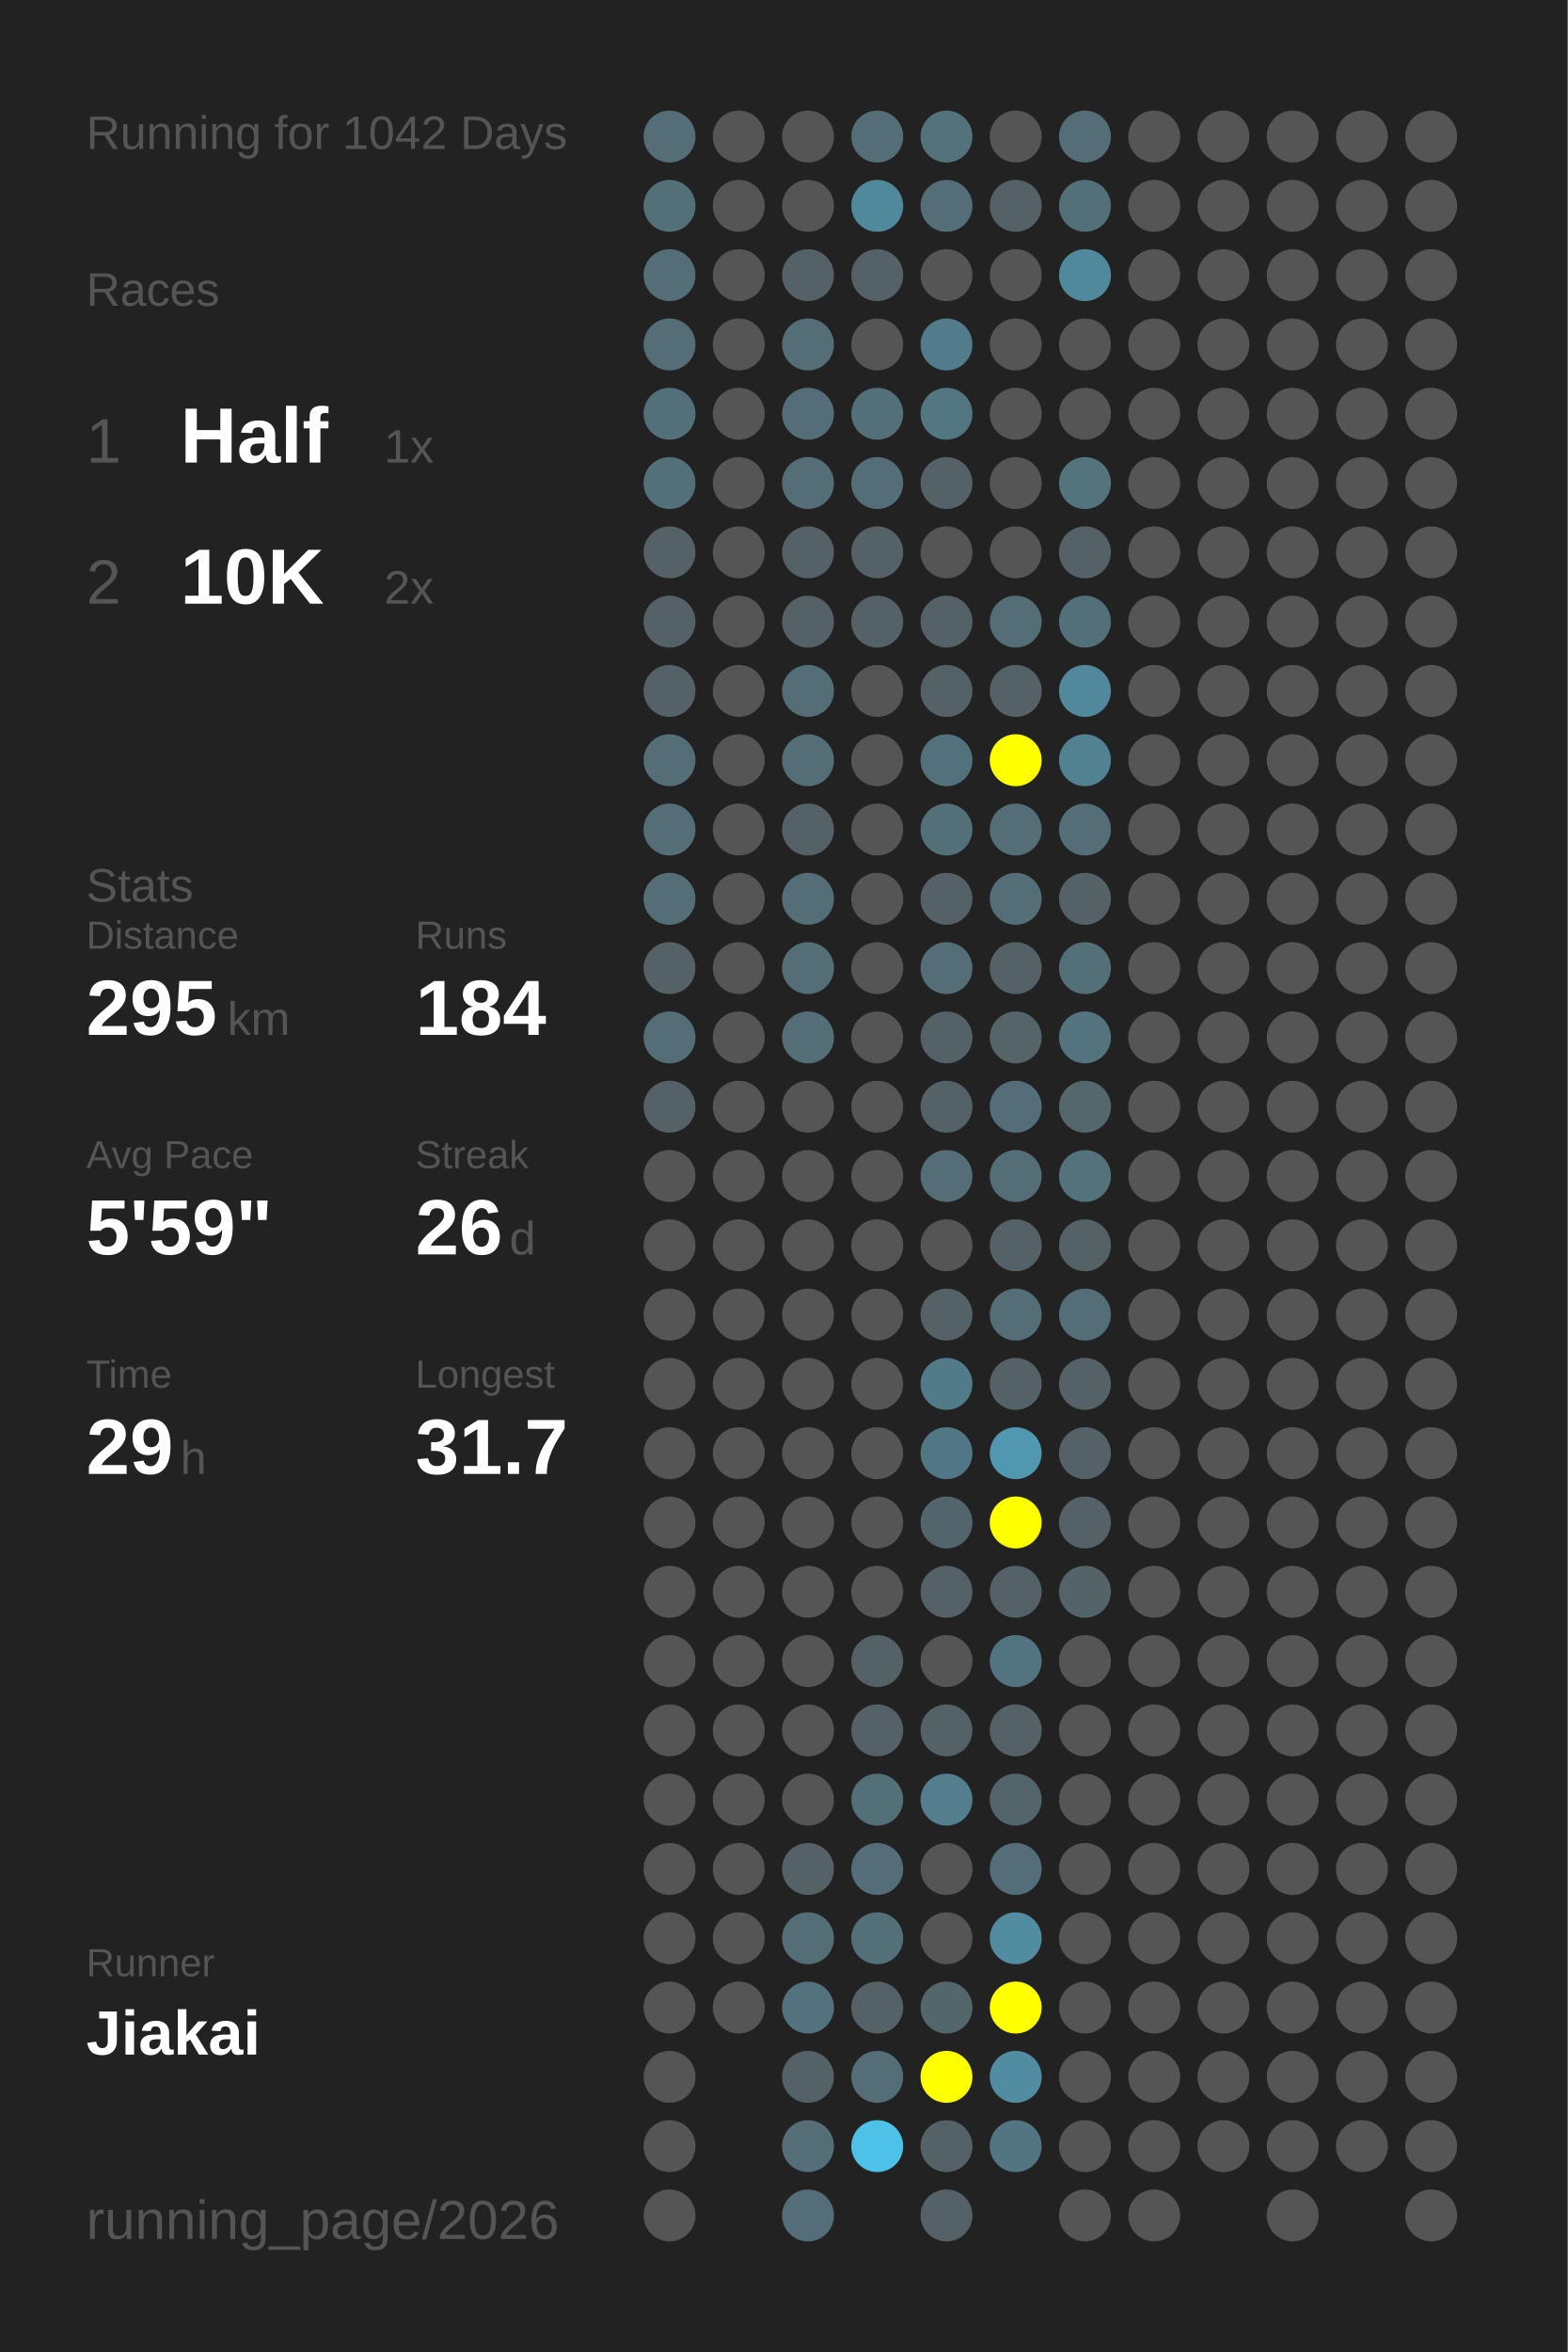
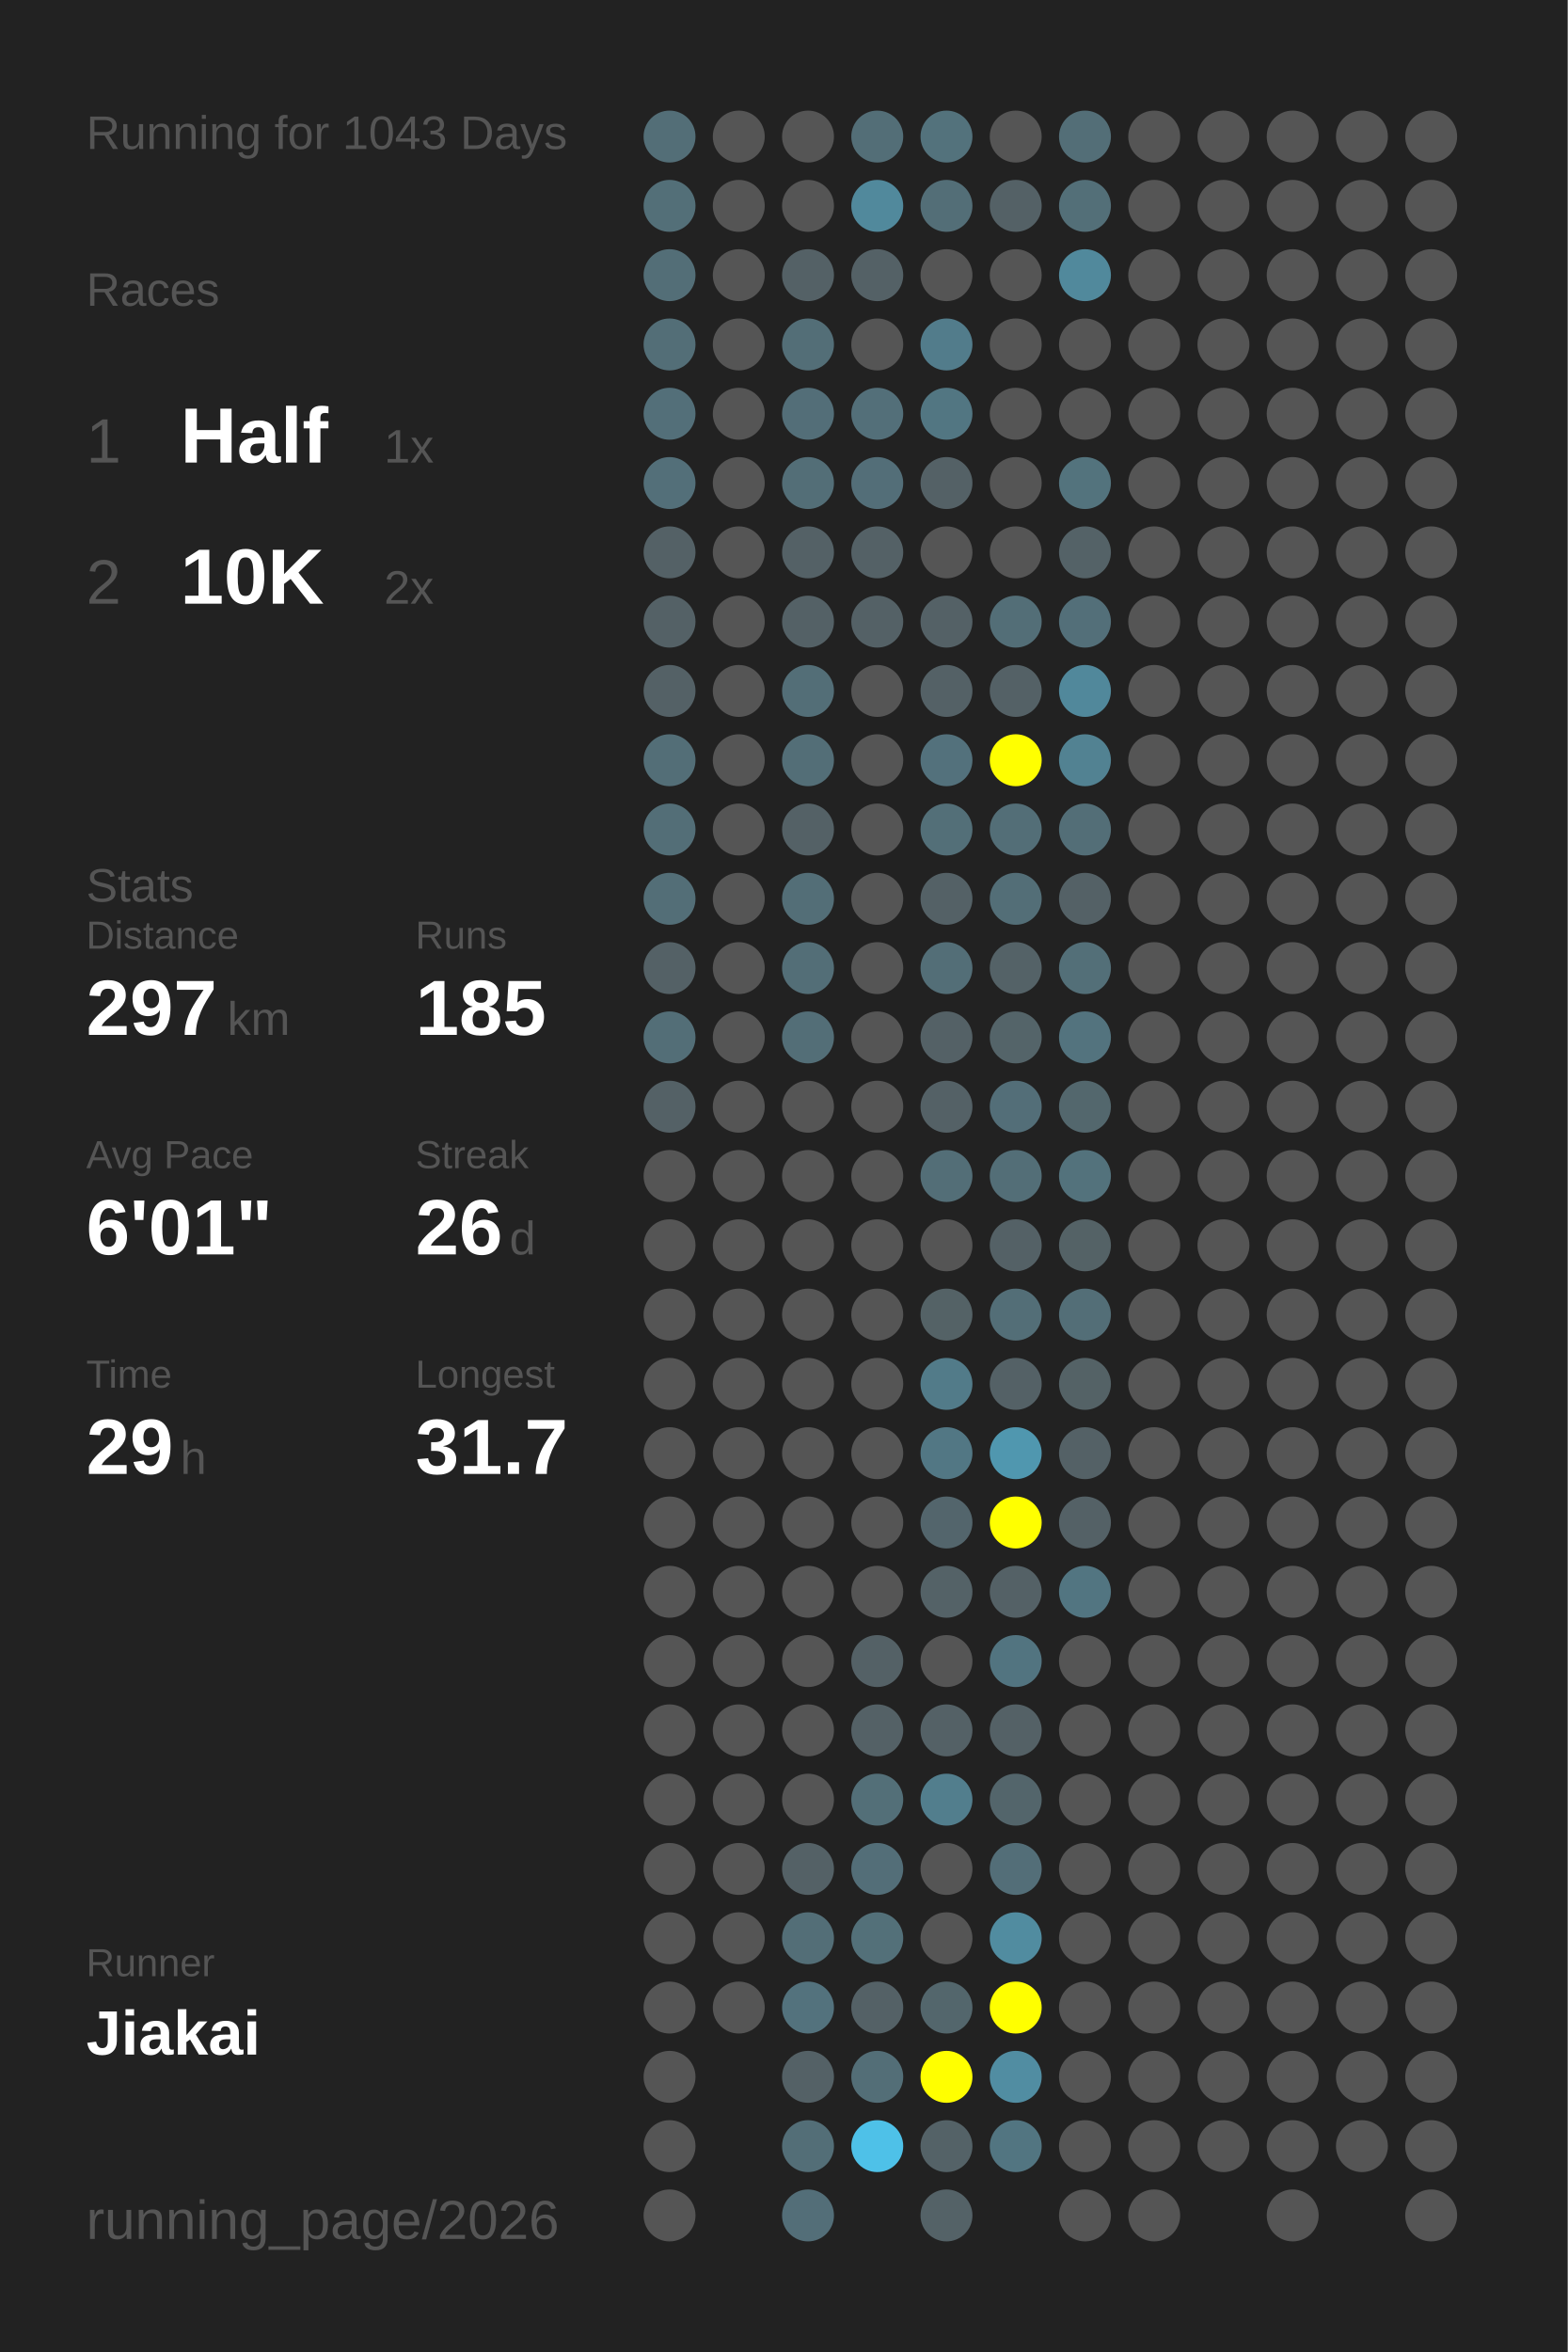
<svg xmlns="http://www.w3.org/2000/svg" baseProfile="full" height="300mm" version="1.1" viewBox="0,0,200,300" width="200mm">
  <defs />
  <rect fill="#222222" height="300" width="200" x="0" y="0" />
-   <text fill="#555555" style="font-size:6px; font-family:Arial;" x="11" y="19">Running for 1042 Days</text>
+   <text fill="#555555" style="font-size:6px; font-family:Arial;" x="11" y="19">Running for 1043 Days</text>
  <text fill="#555555" style="font-size:6px; font-family:Arial;" x="11" y="39">Races</text>
  <text fill="#555555" style="font-size:8px; font-family:Arial;" x="11" y="59">1</text>
  <text fill="#FFFFFF" style="font-size:10px; font-family:Arial; font-weight:bold;" x="23" y="59">Half</text>
  <text fill="#555555" style="font-size:6px; font-family:Arial;" x="49" y="59">1x</text>
  <text fill="#555555" style="font-size:8px; font-family:Arial;" x="11" y="77">2</text>
  <text fill="#FFFFFF" style="font-size:10px; font-family:Arial; font-weight:bold;" x="23" y="77">10K</text>
  <text fill="#555555" style="font-size:6px; font-family:Arial;" x="49" y="77">2x</text>
  <text fill="#555555" style="font-size:6px; font-family:Arial;" x="11" y="115">Stats</text>
  <text fill="#555555" style="font-size:5px; font-family:Arial;" x="11" y="121">Distance</text>
-   <text fill="#FFFFFF" style="font-size:10px; font-family:Arial; font-weight:bold;" x="11" y="132">295</text>
+   <text fill="#FFFFFF" style="font-size:10px; font-family:Arial; font-weight:bold;" x="11" y="132">297</text>
  <text fill="#555555" style="font-size:6px; font-family:Arial;" x="29" y="132">km</text>
  <text fill="#555555" style="font-size:5px; font-family:Arial;" x="53" y="121">Runs</text>
-   <text fill="#FFFFFF" style="font-size:10px; font-family:Arial; font-weight:bold;" x="53" y="132">184</text>
+   <text fill="#FFFFFF" style="font-size:10px; font-family:Arial; font-weight:bold;" x="53" y="132">185</text>
  <text fill="#555555" style="font-size:5px; font-family:Arial;" x="11" y="149">Avg Pace</text>
-   <text fill="#FFFFFF" style="font-size:10px; font-family:Arial; font-weight:bold;" x="11" y="160">5'59"</text>
+   <text fill="#FFFFFF" style="font-size:10px; font-family:Arial; font-weight:bold;" x="11" y="160">6'01"</text>
  <text fill="#555555" style="font-size:5px; font-family:Arial;" x="53" y="149">Streak</text>
  <text fill="#FFFFFF" style="font-size:10px; font-family:Arial; font-weight:bold;" x="53" y="160">26</text>
  <text fill="#555555" style="font-size:6px; font-family:Arial;" x="65" y="160">d</text>
  <text fill="#555555" style="font-size:5px; font-family:Arial;" x="11" y="177">Time</text>
  <text fill="#FFFFFF" style="font-size:10px; font-family:Arial; font-weight:bold;" x="11" y="188">29</text>
  <text fill="#555555" style="font-size:6px; font-family:Arial;" x="23" y="188">h</text>
  <text fill="#555555" style="font-size:5px; font-family:Arial;" x="53" y="177">Longest</text>
  <text fill="#FFFFFF" style="font-size:10px; font-family:Arial; font-weight:bold;" x="53" y="188">31.7</text>
  <text fill="#555555" style="font-size:5px; font-family:Arial;" x="11" y="252.065">Runner</text>
  <text fill="#FFFFFF" style="font-size:8px; font-family:Arial; font-weight:bold;" x="11" y="262.065">Jiakai</text>
  <text fill="#555555" style="font-size:7px; font-family:Arial;" x="11" y="285.581">running_page/2026</text>
  <circle cx="85.417" cy="17.419" fill="#536e77" r="3.312" />
  <circle cx="85.417" cy="26.258" fill="#536f78" r="3.312" />
  <circle cx="85.417" cy="35.097" fill="#536e77" r="3.312" />
  <circle cx="85.417" cy="43.935" fill="#536e77" r="3.312" />
  <circle cx="85.417" cy="52.774" fill="#536f79" r="3.312" />
  <circle cx="85.417" cy="61.613" fill="#536f79" r="3.312" />
  <circle cx="85.417" cy="70.452" fill="#546166" r="3.312" />
  <circle cx="85.417" cy="79.29" fill="#546166" r="3.312" />
  <circle cx="85.417" cy="88.129" fill="#546166" r="3.312" />
  <circle cx="85.417" cy="96.968" fill="#536e77" r="3.312" />
  <circle cx="85.417" cy="105.806" fill="#536e77" r="3.312" />
  <circle cx="85.417" cy="114.645" fill="#536e77" r="3.312" />
  <circle cx="85.417" cy="123.484" fill="#546166" r="3.312" />
  <circle cx="85.417" cy="132.323" fill="#536e77" r="3.312" />
  <circle cx="85.417" cy="141.161" fill="#546166" r="3.312" />
  <circle cx="85.417" cy="150" fill="#555555" r="3.312" />
  <circle cx="85.417" cy="158.839" fill="#555555" r="3.312" />
  <circle cx="85.417" cy="167.677" fill="#555555" r="3.312" />
  <circle cx="85.417" cy="176.516" fill="#555555" r="3.312" />
  <circle cx="85.417" cy="185.355" fill="#555555" r="3.312" />
  <circle cx="85.417" cy="194.194" fill="#555555" r="3.312" />
  <circle cx="85.417" cy="203.032" fill="#555555" r="3.312" />
  <circle cx="85.417" cy="211.871" fill="#555555" r="3.312" />
  <circle cx="85.417" cy="220.71" fill="#555555" r="3.312" />
  <circle cx="85.417" cy="229.548" fill="#555555" r="3.312" />
  <circle cx="85.417" cy="238.387" fill="#555555" r="3.312" />
  <circle cx="85.417" cy="247.226" fill="#555555" r="3.312" />
  <circle cx="85.417" cy="256.065" fill="#555555" r="3.312" />
  <circle cx="85.417" cy="264.903" fill="#555555" r="3.312" />
  <circle cx="85.417" cy="273.742" fill="#555555" r="3.312" />
  <circle cx="85.417" cy="282.581" fill="#555555" r="3.312" />
  <circle cx="94.25" cy="17.419" fill="#555555" r="3.312" />
  <circle cx="94.25" cy="26.258" fill="#555555" r="3.312" />
  <circle cx="94.25" cy="35.097" fill="#555555" r="3.312" />
  <circle cx="94.25" cy="43.935" fill="#555555" r="3.312" />
  <circle cx="94.25" cy="52.774" fill="#555555" r="3.312" />
  <circle cx="94.25" cy="61.613" fill="#555555" r="3.312" />
  <circle cx="94.25" cy="70.452" fill="#555555" r="3.312" />
  <circle cx="94.25" cy="79.29" fill="#555555" r="3.312" />
  <circle cx="94.25" cy="88.129" fill="#555555" r="3.312" />
  <circle cx="94.25" cy="96.968" fill="#555555" r="3.312" />
  <circle cx="94.25" cy="105.806" fill="#555555" r="3.312" />
  <circle cx="94.25" cy="114.645" fill="#555555" r="3.312" />
  <circle cx="94.25" cy="123.484" fill="#555555" r="3.312" />
  <circle cx="94.25" cy="132.323" fill="#555555" r="3.312" />
  <circle cx="94.25" cy="141.161" fill="#555555" r="3.312" />
  <circle cx="94.25" cy="150" fill="#555555" r="3.312" />
  <circle cx="94.25" cy="158.839" fill="#555555" r="3.312" />
  <circle cx="94.25" cy="167.677" fill="#555555" r="3.312" />
  <circle cx="94.25" cy="176.516" fill="#555555" r="3.312" />
  <circle cx="94.25" cy="185.355" fill="#555555" r="3.312" />
  <circle cx="94.25" cy="194.194" fill="#555555" r="3.312" />
  <circle cx="94.25" cy="203.032" fill="#555555" r="3.312" />
  <circle cx="94.25" cy="211.871" fill="#555555" r="3.312" />
  <circle cx="94.25" cy="220.71" fill="#555555" r="3.312" />
  <circle cx="94.25" cy="229.548" fill="#555555" r="3.312" />
  <circle cx="94.25" cy="238.387" fill="#555555" r="3.312" />
  <circle cx="94.25" cy="247.226" fill="#555555" r="3.312" />
  <circle cx="94.25" cy="256.065" fill="#555555" r="3.312" />
  <circle cx="103.083" cy="17.419" fill="#555555" r="3.312" />
  <circle cx="103.083" cy="26.258" fill="#555555" r="3.312" />
  <circle cx="103.083" cy="35.097" fill="#546166" r="3.312" />
  <circle cx="103.083" cy="43.935" fill="#536e77" r="3.312" />
  <circle cx="103.083" cy="52.774" fill="#536e78" r="3.312" />
  <circle cx="103.083" cy="61.613" fill="#536e77" r="3.312" />
  <circle cx="103.083" cy="70.452" fill="#546166" r="3.312" />
  <circle cx="103.083" cy="79.29" fill="#546166" r="3.312" />
  <circle cx="103.083" cy="88.129" fill="#536e77" r="3.312" />
  <circle cx="103.083" cy="96.968" fill="#536e77" r="3.312" />
  <circle cx="103.083" cy="105.806" fill="#546166" r="3.312" />
  <circle cx="103.083" cy="114.645" fill="#536e77" r="3.312" />
  <circle cx="103.083" cy="123.484" fill="#536e77" r="3.312" />
  <circle cx="103.083" cy="132.323" fill="#536e77" r="3.312" />
  <circle cx="103.083" cy="141.161" fill="#555555" r="3.312" />
  <circle cx="103.083" cy="150" fill="#555555" r="3.312" />
  <circle cx="103.083" cy="158.839" fill="#555555" r="3.312" />
  <circle cx="103.083" cy="167.677" fill="#555555" r="3.312" />
  <circle cx="103.083" cy="176.516" fill="#555555" r="3.312" />
  <circle cx="103.083" cy="185.355" fill="#555555" r="3.312" />
  <circle cx="103.083" cy="194.194" fill="#555555" r="3.312" />
  <circle cx="103.083" cy="203.032" fill="#555555" r="3.312" />
  <circle cx="103.083" cy="211.871" fill="#555555" r="3.312" />
  <circle cx="103.083" cy="220.71" fill="#555555" r="3.312" />
  <circle cx="103.083" cy="229.548" fill="#555555" r="3.312" />
  <circle cx="103.083" cy="238.387" fill="#546166" r="3.312" />
  <circle cx="103.083" cy="247.226" fill="#536e77" r="3.312" />
  <circle cx="103.083" cy="256.065" fill="#53727d" r="3.312" />
  <circle cx="103.083" cy="264.903" fill="#546166" r="3.312" />
  <circle cx="103.083" cy="273.742" fill="#536e77" r="3.312" />
  <circle cx="103.083" cy="282.581" fill="#536e78" r="3.312" />
  <circle cx="111.917" cy="17.419" fill="#536e77" r="3.312" />
  <circle cx="111.917" cy="26.258" fill="#51899c" r="3.312" />
  <circle cx="111.917" cy="35.097" fill="#546166" r="3.312" />
  <circle cx="111.917" cy="43.935" fill="#555555" r="3.312" />
  <circle cx="111.917" cy="52.774" fill="#536f79" r="3.312" />
  <circle cx="111.917" cy="61.613" fill="#536e78" r="3.312" />
  <circle cx="111.917" cy="70.452" fill="#546166" r="3.312" />
  <circle cx="111.917" cy="79.29" fill="#546166" r="3.312" />
  <circle cx="111.917" cy="88.129" fill="#555555" r="3.312" />
  <circle cx="111.917" cy="96.968" fill="#555555" r="3.312" />
  <circle cx="111.917" cy="105.806" fill="#555555" r="3.312" />
  <circle cx="111.917" cy="114.645" fill="#555555" r="3.312" />
  <circle cx="111.917" cy="123.484" fill="#555555" r="3.312" />
  <circle cx="111.917" cy="132.323" fill="#555555" r="3.312" />
  <circle cx="111.917" cy="141.161" fill="#555555" r="3.312" />
  <circle cx="111.917" cy="150" fill="#555555" r="3.312" />
  <circle cx="111.917" cy="158.839" fill="#555555" r="3.312" />
  <circle cx="111.917" cy="167.677" fill="#555555" r="3.312" />
  <circle cx="111.917" cy="176.516" fill="#555555" r="3.312" />
  <circle cx="111.917" cy="185.355" fill="#555555" r="3.312" />
  <circle cx="111.917" cy="194.194" fill="#555555" r="3.312" />
  <circle cx="111.917" cy="203.032" fill="#555555" r="3.312" />
  <circle cx="111.917" cy="211.871" fill="#546166" r="3.312" />
  <circle cx="111.917" cy="220.71" fill="#546166" r="3.312" />
  <circle cx="111.917" cy="229.548" fill="#536f78" r="3.312" />
  <circle cx="111.917" cy="238.387" fill="#536e78" r="3.312" />
  <circle cx="111.917" cy="247.226" fill="#537079" r="3.312" />
  <circle cx="111.917" cy="256.065" fill="#546166" r="3.312" />
  <circle cx="111.917" cy="264.903" fill="#536e77" r="3.312" />
  <circle cx="111.917" cy="273.742" fill="#4ec1e8" r="3.312" />
  <circle cx="120.75" cy="17.419" fill="#53727c" r="3.312" />
  <circle cx="120.75" cy="26.258" fill="#536e77" r="3.312" />
  <circle cx="120.75" cy="35.097" fill="#555555" r="3.312" />
  <circle cx="120.75" cy="43.935" fill="#527c8b" r="3.312" />
  <circle cx="120.75" cy="52.774" fill="#527682" r="3.312" />
  <circle cx="120.75" cy="61.613" fill="#546166" r="3.312" />
  <circle cx="120.75" cy="70.452" fill="#555555" r="3.312" />
  <circle cx="120.75" cy="79.29" fill="#546166" r="3.312" />
  <circle cx="120.75" cy="88.129" fill="#546166" r="3.312" />
  <circle cx="120.75" cy="96.968" fill="#53717c" r="3.312" />
  <circle cx="120.75" cy="105.806" fill="#536f78" r="3.312" />
  <circle cx="120.75" cy="114.645" fill="#546166" r="3.312" />
  <circle cx="120.75" cy="123.484" fill="#536e77" r="3.312" />
  <circle cx="120.75" cy="132.323" fill="#546166" r="3.312" />
  <circle cx="120.75" cy="141.161" fill="#546166" r="3.312" />
  <circle cx="120.75" cy="150" fill="#536e77" r="3.312" />
  <circle cx="120.75" cy="158.839" fill="#555555" r="3.312" />
  <circle cx="120.75" cy="167.677" fill="#546266" r="3.312" />
  <circle cx="120.75" cy="176.516" fill="#527b89" r="3.312" />
  <circle cx="120.75" cy="185.355" fill="#527784" r="3.312" />
  <circle cx="120.75" cy="194.194" fill="#53656c" r="3.312" />
  <circle cx="120.75" cy="203.032" fill="#546267" r="3.312" />
  <circle cx="120.75" cy="211.871" fill="#555555" r="3.312" />
  <circle cx="120.75" cy="220.71" fill="#546166" r="3.312" />
  <circle cx="120.75" cy="229.548" fill="#527e8d" r="3.312" />
  <circle cx="120.75" cy="238.387" fill="#555555" r="3.312" />
  <circle cx="120.75" cy="247.226" fill="#555555" r="3.312" />
  <circle cx="120.75" cy="256.065" fill="#53666c" r="3.312" />
  <circle cx="120.75" cy="264.903" fill="#FFFF00" r="3.312" />
  <circle cx="120.75" cy="273.742" fill="#546267" r="3.312" />
  <circle cx="120.75" cy="282.581" fill="#546267" r="3.312" />
  <circle cx="129.583" cy="17.419" fill="#555555" r="3.312" />
  <circle cx="129.583" cy="26.258" fill="#546166" r="3.312" />
  <circle cx="129.583" cy="35.097" fill="#555555" r="3.312" />
  <circle cx="129.583" cy="43.935" fill="#555555" r="3.312" />
  <circle cx="129.583" cy="52.774" fill="#555555" r="3.312" />
  <circle cx="129.583" cy="61.613" fill="#555555" r="3.312" />
  <circle cx="129.583" cy="70.452" fill="#555555" r="3.312" />
  <circle cx="129.583" cy="79.29" fill="#536e77" r="3.312" />
  <circle cx="129.583" cy="88.129" fill="#546166" r="3.312" />
  <circle cx="129.583" cy="96.968" fill="#FFFF00" r="3.312" />
  <circle cx="129.583" cy="105.806" fill="#536e77" r="3.312" />
  <circle cx="129.583" cy="114.645" fill="#536e77" r="3.312" />
  <circle cx="129.583" cy="123.484" fill="#546267" r="3.312" />
  <circle cx="129.583" cy="132.323" fill="#546469" r="3.312" />
  <circle cx="129.583" cy="141.161" fill="#536e78" r="3.312" />
  <circle cx="129.583" cy="150" fill="#536e77" r="3.312" />
  <circle cx="129.583" cy="158.839" fill="#546166" r="3.312" />
  <circle cx="129.583" cy="167.677" fill="#536e77" r="3.312" />
  <circle cx="129.583" cy="176.516" fill="#546166" r="3.312" />
  <circle cx="129.583" cy="185.355" fill="#5097af" r="3.312" />
  <circle cx="129.583" cy="194.194" fill="#FFFF00" r="3.312" />
  <circle cx="129.583" cy="203.032" fill="#546166" r="3.312" />
  <circle cx="129.583" cy="211.871" fill="#527480" r="3.312" />
  <circle cx="129.583" cy="220.71" fill="#546166" r="3.312" />
  <circle cx="129.583" cy="229.548" fill="#53656b" r="3.312" />
  <circle cx="129.583" cy="238.387" fill="#536e78" r="3.312" />
  <circle cx="129.583" cy="247.226" fill="#518ca0" r="3.312" />
  <circle cx="129.583" cy="256.065" fill="#FFFF00" r="3.312" />
  <circle cx="129.583" cy="264.903" fill="#518da2" r="3.312" />
  <circle cx="129.583" cy="273.742" fill="#527581" r="3.312" />
  <circle cx="138.417" cy="17.419" fill="#536e77" r="3.312" />
  <circle cx="138.417" cy="26.258" fill="#536f78" r="3.312" />
  <circle cx="138.417" cy="35.097" fill="#51899c" r="3.312" />
  <circle cx="138.417" cy="43.935" fill="#555555" r="3.312" />
  <circle cx="138.417" cy="52.774" fill="#555555" r="3.312" />
  <circle cx="138.417" cy="61.613" fill="#53737d" r="3.312" />
  <circle cx="138.417" cy="70.452" fill="#546267" r="3.312" />
  <circle cx="138.417" cy="79.29" fill="#536f79" r="3.312" />
  <circle cx="138.417" cy="88.129" fill="#51889b" r="3.312" />
  <circle cx="138.417" cy="96.968" fill="#528292" r="3.312" />
  <circle cx="138.417" cy="105.806" fill="#536e77" r="3.312" />
  <circle cx="138.417" cy="114.645" fill="#546166" r="3.312" />
  <circle cx="138.417" cy="123.484" fill="#536f78" r="3.312" />
  <circle cx="138.417" cy="132.323" fill="#53737e" r="3.312" />
  <circle cx="138.417" cy="141.161" fill="#53676d" r="3.312" />
  <circle cx="138.417" cy="150" fill="#53727c" r="3.312" />
  <circle cx="138.417" cy="158.839" fill="#546266" r="3.312" />
  <circle cx="138.417" cy="167.677" fill="#536e77" r="3.312" />
  <circle cx="138.417" cy="176.516" fill="#546266" r="3.312" />
  <circle cx="138.417" cy="185.355" fill="#546166" r="3.312" />
  <circle cx="138.417" cy="194.194" fill="#546166" r="3.312" />
-   <circle cx="138.417" cy="203.032" fill="#546368" r="3.312" />
+   <circle cx="138.417" cy="203.032" fill="#527581" r="3.312" />
  <circle cx="138.417" cy="211.871" fill="#555555" r="3.312" />
  <circle cx="138.417" cy="220.71" fill="#555555" r="3.312" />
  <circle cx="138.417" cy="229.548" fill="#555555" r="3.312" />
  <circle cx="138.417" cy="238.387" fill="#555555" r="3.312" />
  <circle cx="138.417" cy="247.226" fill="#555555" r="3.312" />
  <circle cx="138.417" cy="256.065" fill="#555555" r="3.312" />
  <circle cx="138.417" cy="264.903" fill="#555555" r="3.312" />
  <circle cx="138.417" cy="273.742" fill="#555555" r="3.312" />
  <circle cx="138.417" cy="282.581" fill="#555555" r="3.312" />
  <circle cx="147.25" cy="17.419" fill="#555555" r="3.312" />
  <circle cx="147.25" cy="26.258" fill="#555555" r="3.312" />
  <circle cx="147.25" cy="35.097" fill="#555555" r="3.312" />
  <circle cx="147.25" cy="43.935" fill="#555555" r="3.312" />
  <circle cx="147.25" cy="52.774" fill="#555555" r="3.312" />
  <circle cx="147.25" cy="61.613" fill="#555555" r="3.312" />
  <circle cx="147.25" cy="70.452" fill="#555555" r="3.312" />
  <circle cx="147.25" cy="79.29" fill="#555555" r="3.312" />
  <circle cx="147.25" cy="88.129" fill="#555555" r="3.312" />
  <circle cx="147.25" cy="96.968" fill="#555555" r="3.312" />
  <circle cx="147.25" cy="105.806" fill="#555555" r="3.312" />
  <circle cx="147.25" cy="114.645" fill="#555555" r="3.312" />
  <circle cx="147.25" cy="123.484" fill="#555555" r="3.312" />
  <circle cx="147.25" cy="132.323" fill="#555555" r="3.312" />
  <circle cx="147.25" cy="141.161" fill="#555555" r="3.312" />
  <circle cx="147.25" cy="150" fill="#555555" r="3.312" />
  <circle cx="147.25" cy="158.839" fill="#555555" r="3.312" />
  <circle cx="147.25" cy="167.677" fill="#555555" r="3.312" />
  <circle cx="147.25" cy="176.516" fill="#555555" r="3.312" />
  <circle cx="147.25" cy="185.355" fill="#555555" r="3.312" />
  <circle cx="147.25" cy="194.194" fill="#555555" r="3.312" />
  <circle cx="147.25" cy="203.032" fill="#555555" r="3.312" />
  <circle cx="147.25" cy="211.871" fill="#555555" r="3.312" />
  <circle cx="147.25" cy="220.71" fill="#555555" r="3.312" />
  <circle cx="147.25" cy="229.548" fill="#555555" r="3.312" />
  <circle cx="147.25" cy="238.387" fill="#555555" r="3.312" />
  <circle cx="147.25" cy="247.226" fill="#555555" r="3.312" />
  <circle cx="147.25" cy="256.065" fill="#555555" r="3.312" />
  <circle cx="147.25" cy="264.903" fill="#555555" r="3.312" />
  <circle cx="147.25" cy="273.742" fill="#555555" r="3.312" />
  <circle cx="147.25" cy="282.581" fill="#555555" r="3.312" />
  <circle cx="156.083" cy="17.419" fill="#555555" r="3.312" />
  <circle cx="156.083" cy="26.258" fill="#555555" r="3.312" />
  <circle cx="156.083" cy="35.097" fill="#555555" r="3.312" />
  <circle cx="156.083" cy="43.935" fill="#555555" r="3.312" />
  <circle cx="156.083" cy="52.774" fill="#555555" r="3.312" />
  <circle cx="156.083" cy="61.613" fill="#555555" r="3.312" />
  <circle cx="156.083" cy="70.452" fill="#555555" r="3.312" />
  <circle cx="156.083" cy="79.29" fill="#555555" r="3.312" />
  <circle cx="156.083" cy="88.129" fill="#555555" r="3.312" />
  <circle cx="156.083" cy="96.968" fill="#555555" r="3.312" />
  <circle cx="156.083" cy="105.806" fill="#555555" r="3.312" />
  <circle cx="156.083" cy="114.645" fill="#555555" r="3.312" />
  <circle cx="156.083" cy="123.484" fill="#555555" r="3.312" />
  <circle cx="156.083" cy="132.323" fill="#555555" r="3.312" />
  <circle cx="156.083" cy="141.161" fill="#555555" r="3.312" />
  <circle cx="156.083" cy="150" fill="#555555" r="3.312" />
  <circle cx="156.083" cy="158.839" fill="#555555" r="3.312" />
  <circle cx="156.083" cy="167.677" fill="#555555" r="3.312" />
  <circle cx="156.083" cy="176.516" fill="#555555" r="3.312" />
  <circle cx="156.083" cy="185.355" fill="#555555" r="3.312" />
  <circle cx="156.083" cy="194.194" fill="#555555" r="3.312" />
  <circle cx="156.083" cy="203.032" fill="#555555" r="3.312" />
  <circle cx="156.083" cy="211.871" fill="#555555" r="3.312" />
  <circle cx="156.083" cy="220.71" fill="#555555" r="3.312" />
  <circle cx="156.083" cy="229.548" fill="#555555" r="3.312" />
  <circle cx="156.083" cy="238.387" fill="#555555" r="3.312" />
  <circle cx="156.083" cy="247.226" fill="#555555" r="3.312" />
  <circle cx="156.083" cy="256.065" fill="#555555" r="3.312" />
  <circle cx="156.083" cy="264.903" fill="#555555" r="3.312" />
  <circle cx="156.083" cy="273.742" fill="#555555" r="3.312" />
  <circle cx="164.917" cy="17.419" fill="#555555" r="3.312" />
  <circle cx="164.917" cy="26.258" fill="#555555" r="3.312" />
  <circle cx="164.917" cy="35.097" fill="#555555" r="3.312" />
  <circle cx="164.917" cy="43.935" fill="#555555" r="3.312" />
  <circle cx="164.917" cy="52.774" fill="#555555" r="3.312" />
  <circle cx="164.917" cy="61.613" fill="#555555" r="3.312" />
  <circle cx="164.917" cy="70.452" fill="#555555" r="3.312" />
  <circle cx="164.917" cy="79.29" fill="#555555" r="3.312" />
  <circle cx="164.917" cy="88.129" fill="#555555" r="3.312" />
  <circle cx="164.917" cy="96.968" fill="#555555" r="3.312" />
  <circle cx="164.917" cy="105.806" fill="#555555" r="3.312" />
  <circle cx="164.917" cy="114.645" fill="#555555" r="3.312" />
  <circle cx="164.917" cy="123.484" fill="#555555" r="3.312" />
  <circle cx="164.917" cy="132.323" fill="#555555" r="3.312" />
  <circle cx="164.917" cy="141.161" fill="#555555" r="3.312" />
  <circle cx="164.917" cy="150" fill="#555555" r="3.312" />
  <circle cx="164.917" cy="158.839" fill="#555555" r="3.312" />
  <circle cx="164.917" cy="167.677" fill="#555555" r="3.312" />
  <circle cx="164.917" cy="176.516" fill="#555555" r="3.312" />
  <circle cx="164.917" cy="185.355" fill="#555555" r="3.312" />
  <circle cx="164.917" cy="194.194" fill="#555555" r="3.312" />
  <circle cx="164.917" cy="203.032" fill="#555555" r="3.312" />
  <circle cx="164.917" cy="211.871" fill="#555555" r="3.312" />
  <circle cx="164.917" cy="220.71" fill="#555555" r="3.312" />
  <circle cx="164.917" cy="229.548" fill="#555555" r="3.312" />
  <circle cx="164.917" cy="238.387" fill="#555555" r="3.312" />
  <circle cx="164.917" cy="247.226" fill="#555555" r="3.312" />
  <circle cx="164.917" cy="256.065" fill="#555555" r="3.312" />
  <circle cx="164.917" cy="264.903" fill="#555555" r="3.312" />
  <circle cx="164.917" cy="273.742" fill="#555555" r="3.312" />
  <circle cx="164.917" cy="282.581" fill="#555555" r="3.312" />
  <circle cx="173.75" cy="17.419" fill="#555555" r="3.312" />
  <circle cx="173.75" cy="26.258" fill="#555555" r="3.312" />
  <circle cx="173.75" cy="35.097" fill="#555555" r="3.312" />
  <circle cx="173.75" cy="43.935" fill="#555555" r="3.312" />
  <circle cx="173.75" cy="52.774" fill="#555555" r="3.312" />
  <circle cx="173.75" cy="61.613" fill="#555555" r="3.312" />
  <circle cx="173.75" cy="70.452" fill="#555555" r="3.312" />
  <circle cx="173.75" cy="79.29" fill="#555555" r="3.312" />
  <circle cx="173.75" cy="88.129" fill="#555555" r="3.312" />
  <circle cx="173.75" cy="96.968" fill="#555555" r="3.312" />
  <circle cx="173.75" cy="105.806" fill="#555555" r="3.312" />
  <circle cx="173.75" cy="114.645" fill="#555555" r="3.312" />
  <circle cx="173.75" cy="123.484" fill="#555555" r="3.312" />
  <circle cx="173.75" cy="132.323" fill="#555555" r="3.312" />
  <circle cx="173.75" cy="141.161" fill="#555555" r="3.312" />
  <circle cx="173.75" cy="150" fill="#555555" r="3.312" />
  <circle cx="173.75" cy="158.839" fill="#555555" r="3.312" />
  <circle cx="173.75" cy="167.677" fill="#555555" r="3.312" />
  <circle cx="173.75" cy="176.516" fill="#555555" r="3.312" />
  <circle cx="173.75" cy="185.355" fill="#555555" r="3.312" />
  <circle cx="173.75" cy="194.194" fill="#555555" r="3.312" />
  <circle cx="173.75" cy="203.032" fill="#555555" r="3.312" />
  <circle cx="173.75" cy="211.871" fill="#555555" r="3.312" />
  <circle cx="173.75" cy="220.71" fill="#555555" r="3.312" />
  <circle cx="173.75" cy="229.548" fill="#555555" r="3.312" />
  <circle cx="173.75" cy="238.387" fill="#555555" r="3.312" />
  <circle cx="173.75" cy="247.226" fill="#555555" r="3.312" />
  <circle cx="173.75" cy="256.065" fill="#555555" r="3.312" />
  <circle cx="173.75" cy="264.903" fill="#555555" r="3.312" />
  <circle cx="173.75" cy="273.742" fill="#555555" r="3.312" />
  <circle cx="182.583" cy="17.419" fill="#555555" r="3.312" />
  <circle cx="182.583" cy="26.258" fill="#555555" r="3.312" />
  <circle cx="182.583" cy="35.097" fill="#555555" r="3.312" />
  <circle cx="182.583" cy="43.935" fill="#555555" r="3.312" />
  <circle cx="182.583" cy="52.774" fill="#555555" r="3.312" />
  <circle cx="182.583" cy="61.613" fill="#555555" r="3.312" />
  <circle cx="182.583" cy="70.452" fill="#555555" r="3.312" />
  <circle cx="182.583" cy="79.29" fill="#555555" r="3.312" />
  <circle cx="182.583" cy="88.129" fill="#555555" r="3.312" />
  <circle cx="182.583" cy="96.968" fill="#555555" r="3.312" />
  <circle cx="182.583" cy="105.806" fill="#555555" r="3.312" />
  <circle cx="182.583" cy="114.645" fill="#555555" r="3.312" />
  <circle cx="182.583" cy="123.484" fill="#555555" r="3.312" />
  <circle cx="182.583" cy="132.323" fill="#555555" r="3.312" />
  <circle cx="182.583" cy="141.161" fill="#555555" r="3.312" />
  <circle cx="182.583" cy="150" fill="#555555" r="3.312" />
  <circle cx="182.583" cy="158.839" fill="#555555" r="3.312" />
  <circle cx="182.583" cy="167.677" fill="#555555" r="3.312" />
  <circle cx="182.583" cy="176.516" fill="#555555" r="3.312" />
  <circle cx="182.583" cy="185.355" fill="#555555" r="3.312" />
  <circle cx="182.583" cy="194.194" fill="#555555" r="3.312" />
  <circle cx="182.583" cy="203.032" fill="#555555" r="3.312" />
  <circle cx="182.583" cy="211.871" fill="#555555" r="3.312" />
  <circle cx="182.583" cy="220.71" fill="#555555" r="3.312" />
  <circle cx="182.583" cy="229.548" fill="#555555" r="3.312" />
  <circle cx="182.583" cy="238.387" fill="#555555" r="3.312" />
  <circle cx="182.583" cy="247.226" fill="#555555" r="3.312" />
  <circle cx="182.583" cy="256.065" fill="#555555" r="3.312" />
  <circle cx="182.583" cy="264.903" fill="#555555" r="3.312" />
  <circle cx="182.583" cy="273.742" fill="#555555" r="3.312" />
  <circle cx="182.583" cy="282.581" fill="#555555" r="3.312" />
</svg>
